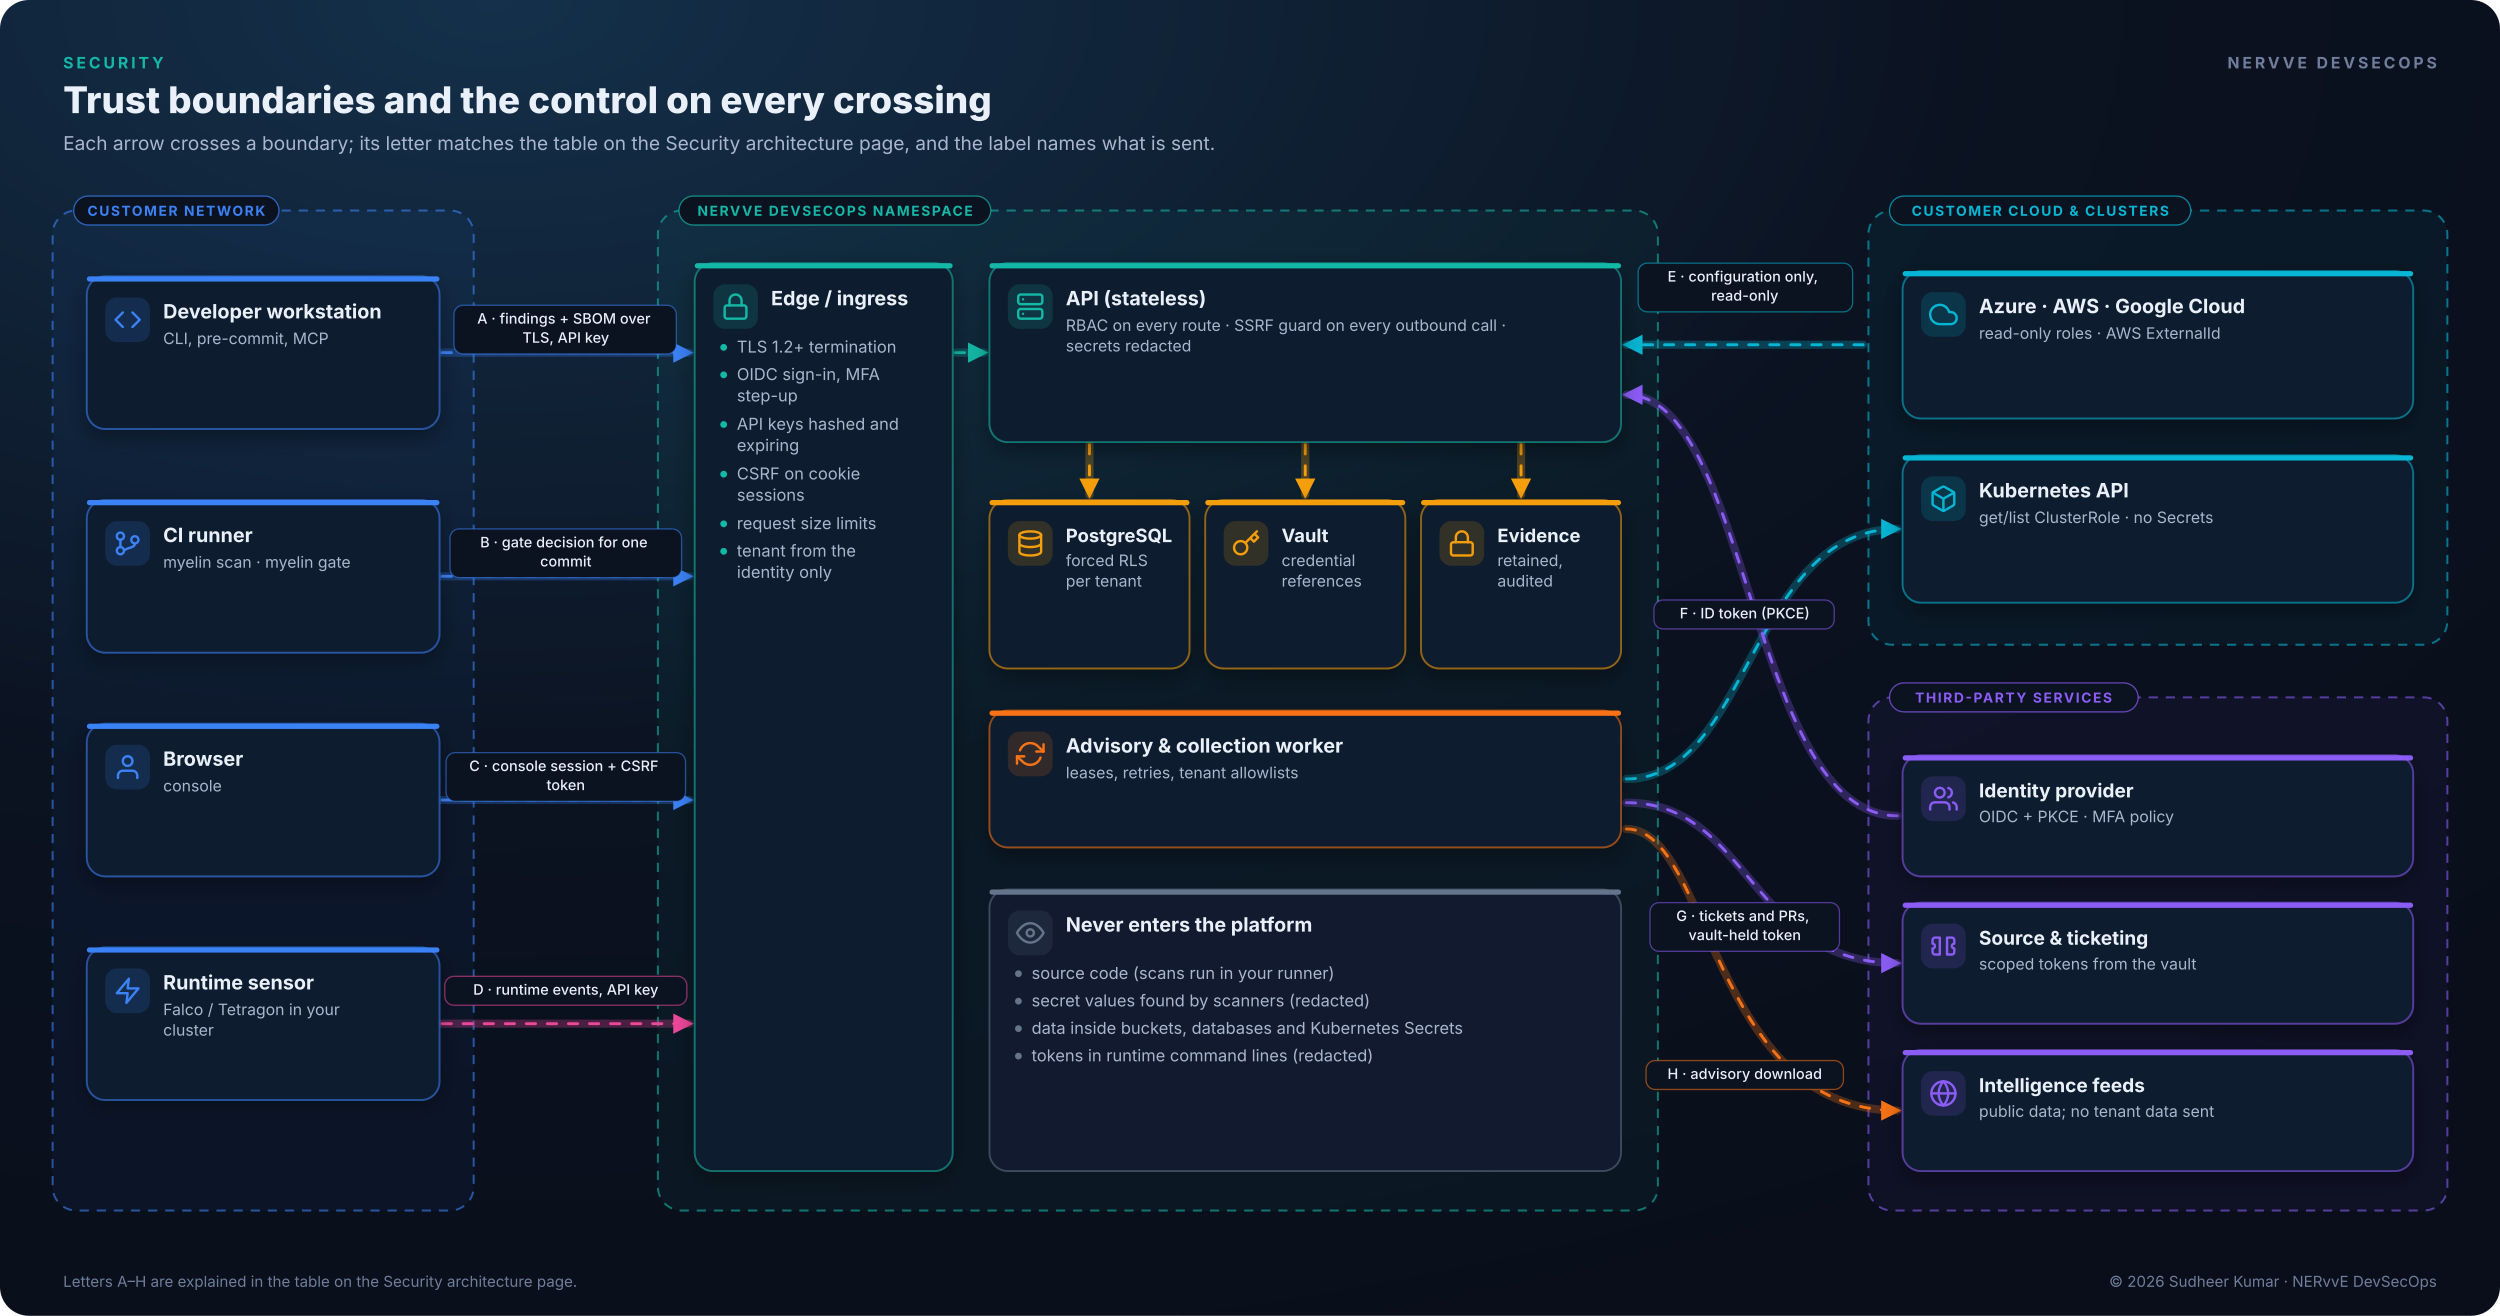
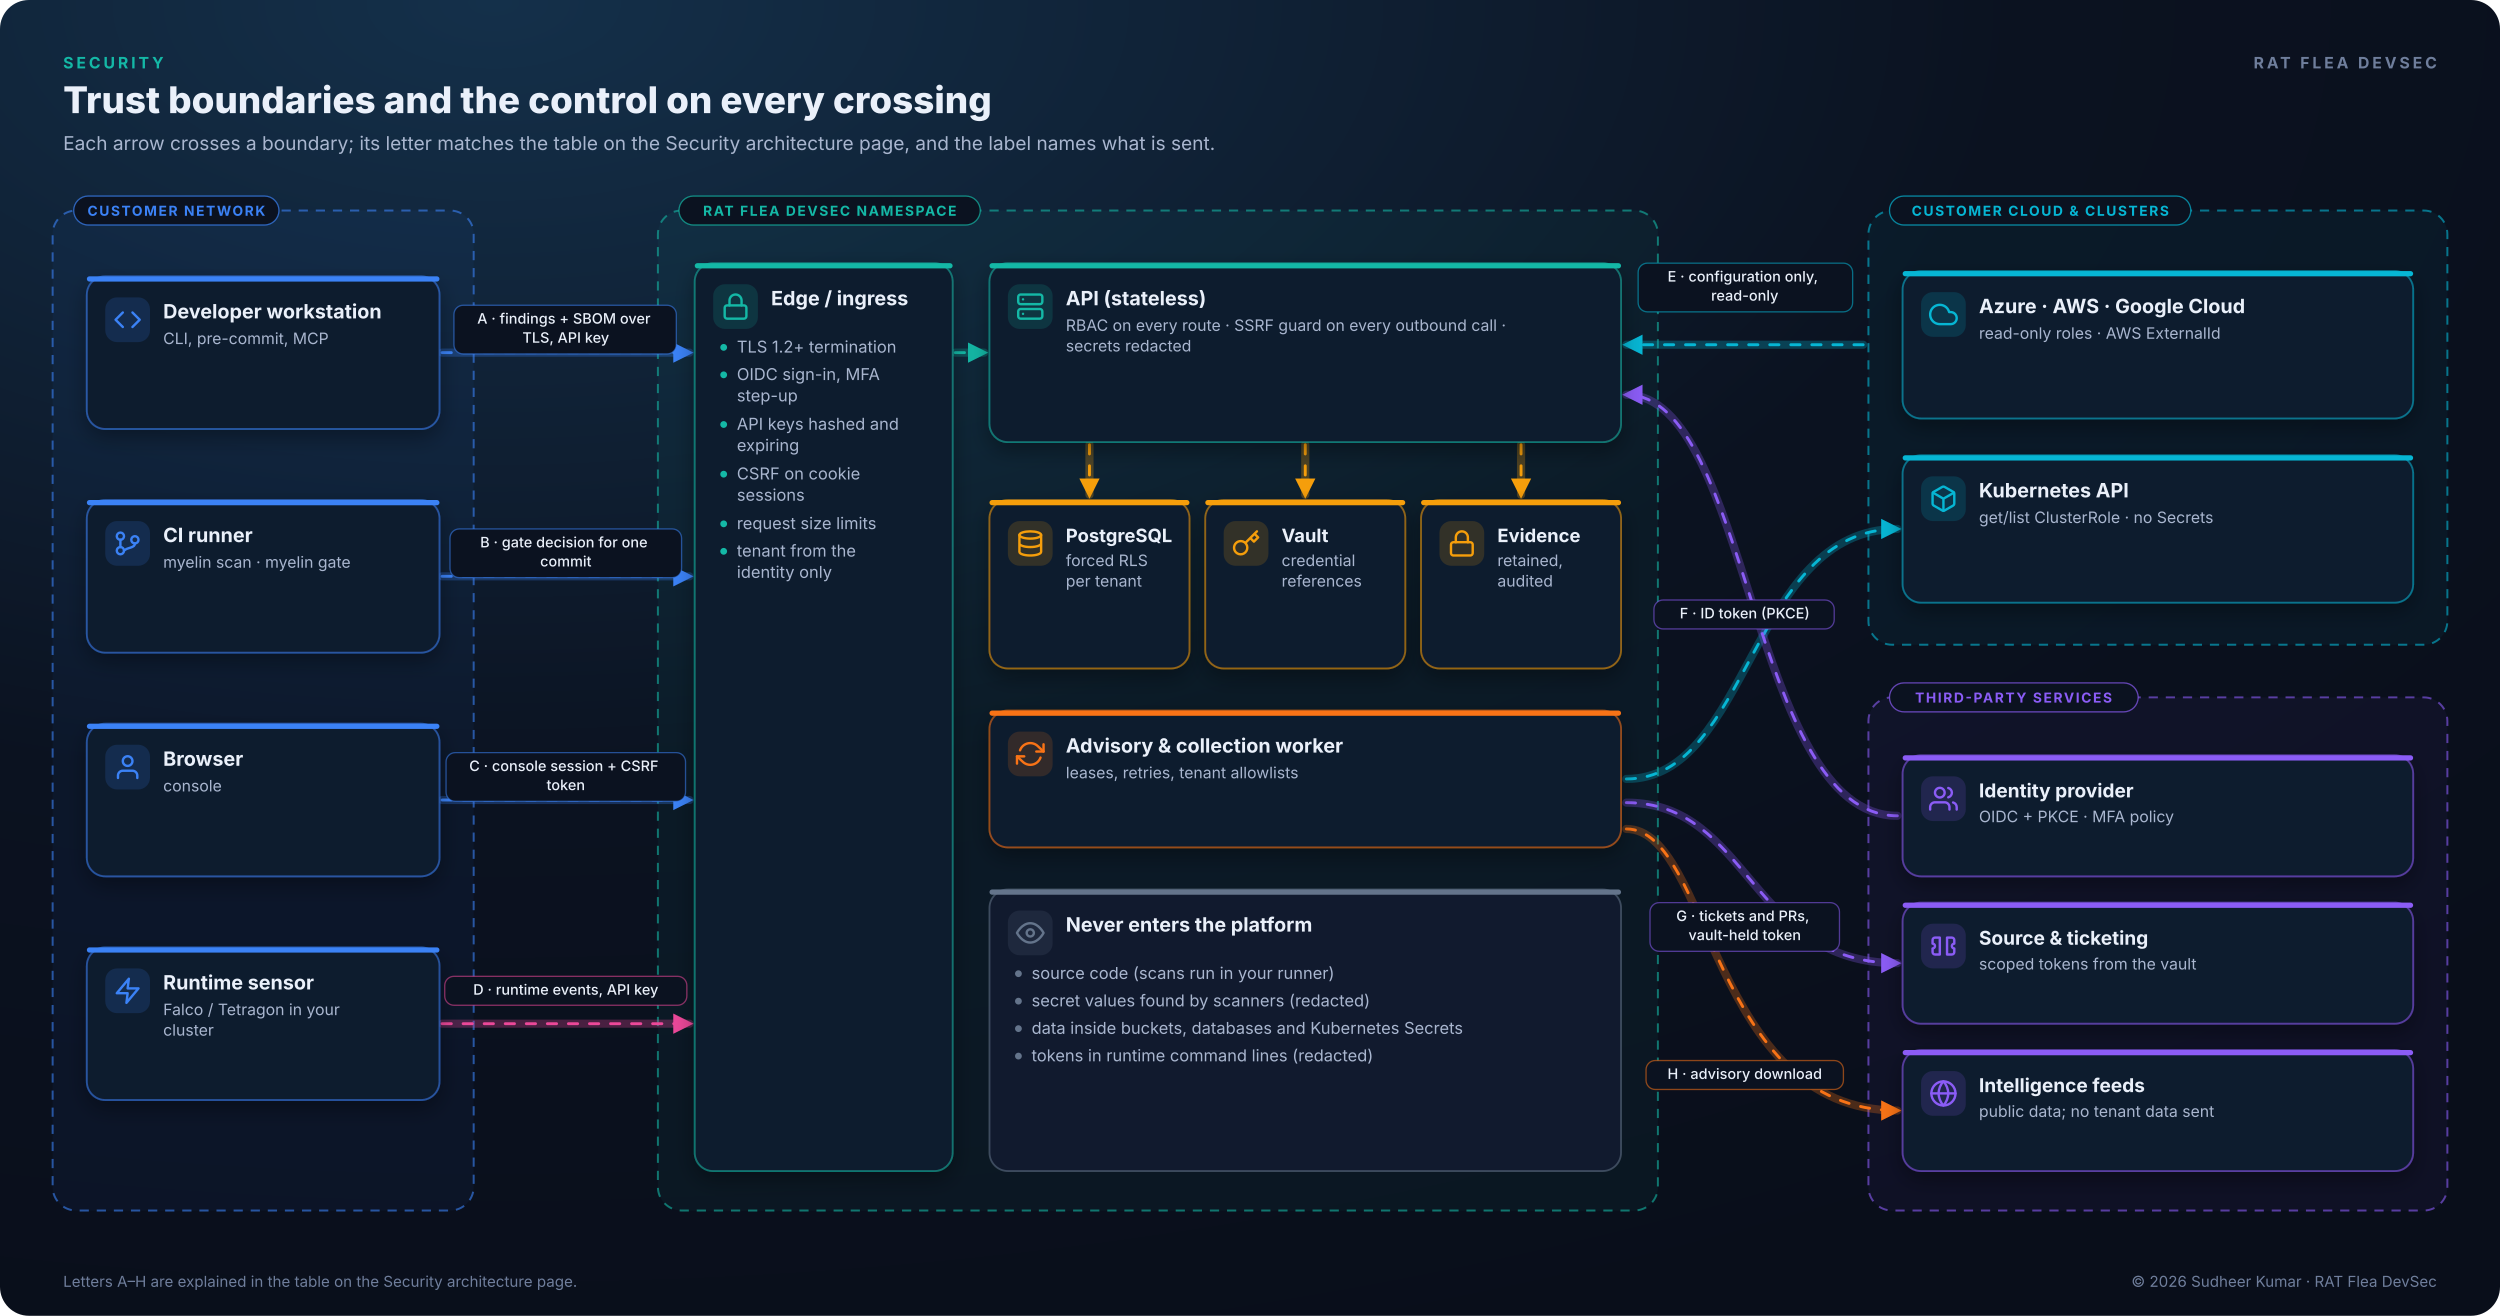
<svg xmlns="http://www.w3.org/2000/svg" viewBox="0 0 1900 1000" width="1900" height="1000" role="img" aria-labelledby="t d" font-family="Inter, 'Segoe UI', system-ui, -apple-system, Roboto, Arial, sans-serif">
  <style>.flow{stroke-dasharray:7 9;animation:fl 1.1s linear infinite}@keyframes fl{to{stroke-dashoffset:-32}}.pulse{animation:pu 2.4s ease-in-out infinite}@keyframes pu{50%{opacity:.45}}@media (prefers-reduced-motion:reduce){.flow,.pulse{animation:none}}</style>
  <defs>
    <marker id="ar06B6D4" viewBox="0 0 10 10" refX="8" refY="5" markerWidth="7" markerHeight="7" orient="auto-start-reverse">
      <path d="M0 0L10 5L0 10z" fill="#06B6D4" />
    </marker>
    <marker id="ar14B8A6" viewBox="0 0 10 10" refX="8" refY="5" markerWidth="7" markerHeight="7" orient="auto-start-reverse">
      <path d="M0 0L10 5L0 10z" fill="#14B8A6" />
    </marker>
    <marker id="ar3B82F6" viewBox="0 0 10 10" refX="8" refY="5" markerWidth="7" markerHeight="7" orient="auto-start-reverse">
      <path d="M0 0L10 5L0 10z" fill="#3B82F6" />
    </marker>
    <marker id="ar8B5CF6" viewBox="0 0 10 10" refX="8" refY="5" markerWidth="7" markerHeight="7" orient="auto-start-reverse">
      <path d="M0 0L10 5L0 10z" fill="#8B5CF6" />
    </marker>
    <marker id="arEC4899" viewBox="0 0 10 10" refX="8" refY="5" markerWidth="7" markerHeight="7" orient="auto-start-reverse">
      <path d="M0 0L10 5L0 10z" fill="#EC4899" />
    </marker>
    <marker id="arF59E0B" viewBox="0 0 10 10" refX="8" refY="5" markerWidth="7" markerHeight="7" orient="auto-start-reverse">
      <path d="M0 0L10 5L0 10z" fill="#F59E0B" />
    </marker>
    <marker id="arF97316" viewBox="0 0 10 10" refX="8" refY="5" markerWidth="7" markerHeight="7" orient="auto-start-reverse">
      <path d="M0 0L10 5L0 10z" fill="#F97316" />
    </marker>
    <filter id="sh" x="-10%" y="-10%" width="120%" height="130%">
      <feDropShadow dx="0" dy="6" stdDeviation="8" flood-color="#000" flood-opacity=".35" />
    </filter>
    <radialGradient id="bgg" cx="20%" cy="0%" r="110%">
      <stop offset="0" stop-color="#14304A" />
      <stop offset=".55" stop-color="#0B1220" />
      <stop offset="1" stop-color="#090E1A" />
    </radialGradient>
    <linearGradient id="core" x1="0" y1="0" x2="1" y2="1">
      <stop offset="0" stop-color="#0F2A3F" />
      <stop offset="1" stop-color="#151C3A" />
    </linearGradient>
  </defs>
  <rect width="1900" height="1000" rx="22" fill="url(#bgg)" />
  <rect x="40" y="160" width="320" height="760" rx="18" fill="#3B82F6" fill-opacity=".05" stroke="#3B82F6" stroke-opacity=".6" stroke-width="1.5" stroke-dasharray="7 6" />
  <rect x="56" y="149" width="156" height="22" rx="11" fill="#0B1220" stroke="#3B82F6" stroke-opacity=".7" />
  <text x="134.04" y="164" font-size="10.5" fill="#3B82F6" font-weight="700" text-anchor="middle" letter-spacing="1.2">
    <tspan x="134.04" dy="0.0">CUSTOMER NETWORK</tspan>
  </text>
  <rect x="500" y="160" width="760" height="760" rx="18" fill="#14B8A6" fill-opacity=".05" stroke="#14B8A6" stroke-opacity=".6" stroke-width="1.5" stroke-dasharray="7 6" />
-   <rect x="516" y="149" width="237" height="22" rx="11" fill="#0B1220" stroke="#14B8A6" stroke-opacity=".7" />
-   <text x="634.69" y="164" font-size="10.5" fill="#14B8A6" font-weight="700" text-anchor="middle" letter-spacing="1.2">
-     <tspan x="634.69" dy="0.0">NERVVE DEVSECOPS NAMESPACE</tspan>
+   <rect x="516" y="149" width="229" height="22" rx="11" fill="#0B1220" stroke="#14B8A6" stroke-opacity=".7" />
+   <text x="630.625" y="164" font-size="10.5" fill="#14B8A6" font-weight="700" text-anchor="middle" letter-spacing="1.2">
+     <tspan x="630.625" dy="0.0">RAT FLEA DEVSEC NAMESPACE</tspan>
  </text>
  <rect x="1420" y="160" width="440" height="330" rx="18" fill="#06B6D4" fill-opacity=".05" stroke="#06B6D4" stroke-opacity=".6" stroke-width="1.5" stroke-dasharray="7 6" />
  <rect x="1436" y="149" width="229" height="22" rx="11" fill="#0B1220" stroke="#06B6D4" stroke-opacity=".7" />
  <text x="1550.625" y="164" font-size="10.5" fill="#06B6D4" font-weight="700" text-anchor="middle" letter-spacing="1.2">
    <tspan x="1550.625" dy="0.0">CUSTOMER CLOUD &amp; CLUSTERS</tspan>
  </text>
  <rect x="1420" y="530" width="440" height="390" rx="18" fill="#8B5CF6" fill-opacity=".05" stroke="#8B5CF6" stroke-opacity=".6" stroke-width="1.5" stroke-dasharray="7 6" />
  <rect x="1436" y="519" width="189" height="22" rx="11" fill="#0B1220" stroke="#8B5CF6" stroke-opacity=".7" />
  <text x="1530.3" y="534" font-size="10.5" fill="#8B5CF6" font-weight="700" text-anchor="middle" letter-spacing="1.2">
    <tspan x="1530.3" dy="0.0">THIRD-PARTY SERVICES</tspan>
  </text>
  <path d="M828 338 L828 376" fill="none" stroke="#F59E0B" stroke-opacity=".28" stroke-width="6.2" stroke-linecap="round" />
  <path d="M828 338 L828 376" fill="none" stroke="#F59E0B" stroke-width="2.2" stroke-linecap="round" class="flow" marker-end="url(#arF59E0B)" />
  <path d="M992 338 L992 376" fill="none" stroke="#F59E0B" stroke-opacity=".28" stroke-width="6.2" stroke-linecap="round" />
  <path d="M992 338 L992 376" fill="none" stroke="#F59E0B" stroke-width="2.2" stroke-linecap="round" class="flow" marker-end="url(#arF59E0B)" />
  <path d="M1156 338 L1156 376" fill="none" stroke="#F59E0B" stroke-opacity=".28" stroke-width="6.2" stroke-linecap="round" />
  <path d="M1156 338 L1156 376" fill="none" stroke="#F59E0B" stroke-width="2.2" stroke-linecap="round" class="flow" marker-end="url(#arF59E0B)" />
  <path d="M336 268 L524 268" fill="none" stroke="#3B82F6" stroke-opacity=".28" stroke-width="6.2" stroke-linecap="round" />
  <path d="M336 268 L524 268" fill="none" stroke="#3B82F6" stroke-width="2.2" stroke-linecap="round" class="flow" marker-end="url(#ar3B82F6)" />
  <path d="M336 438 L524 438" fill="none" stroke="#3B82F6" stroke-opacity=".28" stroke-width="6.2" stroke-linecap="round" />
  <path d="M336 438 L524 438" fill="none" stroke="#3B82F6" stroke-width="2.2" stroke-linecap="round" class="flow" marker-end="url(#ar3B82F6)" />
  <path d="M336 608 L524 608" fill="none" stroke="#3B82F6" stroke-opacity=".28" stroke-width="6.2" stroke-linecap="round" />
  <path d="M336 608 L524 608" fill="none" stroke="#3B82F6" stroke-width="2.2" stroke-linecap="round" class="flow" marker-end="url(#ar3B82F6)" />
  <path d="M336 778 L524 778" fill="none" stroke="#EC4899" stroke-opacity=".28" stroke-width="6.2" stroke-linecap="round" />
  <path d="M336 778 L524 778" fill="none" stroke="#EC4899" stroke-width="2.2" stroke-linecap="round" class="flow" marker-end="url(#arEC4899)" />
  <path d="M726 268 L748 268" fill="none" stroke="#14B8A6" stroke-opacity=".28" stroke-width="6.2" stroke-linecap="round" />
  <path d="M726 268 L748 268" fill="none" stroke="#14B8A6" stroke-width="2.2" stroke-linecap="round" class="flow" marker-end="url(#ar14B8A6)" />
  <path d="M1416 262 L1236 262" fill="none" stroke="#06B6D4" stroke-opacity=".28" stroke-width="6.2" stroke-linecap="round" />
  <path d="M1416 262 L1236 262" fill="none" stroke="#06B6D4" stroke-width="2.2" stroke-linecap="round" class="flow" marker-end="url(#ar06B6D4)" />
  <path d="M1236 592 C 1330 592, 1330 402, 1442 402" fill="none" stroke="#06B6D4" stroke-opacity=".28" stroke-width="6.2" stroke-linecap="round" />
  <path d="M1236 592 C 1330 592, 1330 402, 1442 402" fill="none" stroke="#06B6D4" stroke-width="2.2" stroke-linecap="round" class="flow" marker-end="url(#ar06B6D4)" />
  <path d="M1442 620 C 1330 620, 1330 300, 1236 300" fill="none" stroke="#8B5CF6" stroke-opacity=".28" stroke-width="6.2" stroke-linecap="round" />
  <path d="M1442 620 C 1330 620, 1330 300, 1236 300" fill="none" stroke="#8B5CF6" stroke-width="2.2" stroke-linecap="round" class="flow" marker-end="url(#ar8B5CF6)" />
  <path d="M1236 610 C 1330 610, 1330 732, 1442 732" fill="none" stroke="#8B5CF6" stroke-opacity=".28" stroke-width="6.2" stroke-linecap="round" />
  <path d="M1236 610 C 1330 610, 1330 732, 1442 732" fill="none" stroke="#8B5CF6" stroke-width="2.2" stroke-linecap="round" class="flow" marker-end="url(#ar8B5CF6)" />
  <path d="M1236 630 C 1300 630, 1300 844, 1442 844" fill="none" stroke="#F97316" stroke-opacity=".28" stroke-width="6.2" stroke-linecap="round" />
  <path d="M1236 630 C 1300 630, 1300 844, 1442 844" fill="none" stroke="#F97316" stroke-width="2.2" stroke-linecap="round" class="flow" marker-end="url(#arF97316)" />
  <text x="48" y="52" font-size="12" fill="#14B8A6" font-weight="700" text-anchor="start" letter-spacing="2.2">
    <tspan x="48" dy="0.0">SECURITY</tspan>
  </text>
  <text x="48" y="86" font-size="28" fill="#EAF0FA" font-weight="800" text-anchor="start">
    <tspan x="48" dy="0.0">Trust boundaries and the control on every crossing</tspan>
  </text>
  <text x="48" y="114" font-size="14.5" fill="#A9B6CF" font-weight="400" text-anchor="start">
    <tspan x="48" dy="0.0">Each arrow crosses a boundary; its letter matches the table on the Security architecture page, and the label names what is sent.</tspan>
  </text>
  <text x="1852" y="52" font-size="12" fill="#6F7E9C" font-weight="700" text-anchor="end" letter-spacing="2.2">
-     <tspan x="1852" dy="0.0">NERVVE DEVSECOPS</tspan>
+     <tspan x="1852" dy="0.0">RAT FLEA DEVSEC</tspan>
  </text>
  <rect x="66" y="210" width="268" height="116" rx="14" fill="#111A2E" stroke="#3B82F6" stroke-opacity=".55" stroke-width="1.4" filter="url(#sh)" />
  <rect x="66" y="210" width="268" height="4" rx="2" fill="#3B82F6" />
  <rect x="80" y="226" width="34" height="34" rx="9" fill="#3B82F6" fill-opacity=".16" />
  <g transform="translate(86,232) scale(0.917)" fill="none" stroke="#3B82F6" stroke-width="2" stroke-linecap="round" stroke-linejoin="round">
    <path d="M16 18l6-6-6-6M8 6l-6 6 6 6" />
  </g>
  <text x="124" y="242" font-size="15" fill="#EAF0FA" font-weight="700" text-anchor="start">
    <tspan x="124" dy="0.0">Developer workstation</tspan>
  </text>
  <text x="124" y="261.5" font-size="12" fill="#A9B6CF" font-weight="400" text-anchor="start">
    <tspan x="124" dy="0.0">CLI, pre-commit, MCP</tspan>
  </text>
  <rect x="66" y="380" width="268" height="116" rx="14" fill="#111A2E" stroke="#3B82F6" stroke-opacity=".55" stroke-width="1.4" filter="url(#sh)" />
  <rect x="66" y="380" width="268" height="4" rx="2" fill="#3B82F6" />
  <rect x="80" y="396" width="34" height="34" rx="9" fill="#3B82F6" fill-opacity=".16" />
  <g transform="translate(86,402) scale(0.917)" fill="none" stroke="#3B82F6" stroke-width="2" stroke-linecap="round" stroke-linejoin="round">
    <circle cx="6" cy="6" r="3" />
    <circle cx="6" cy="18" r="3" />
    <circle cx="18" cy="9" r="3" />
    <path d="M6 9v6M18 12c0 4-6 3-9 6" />
  </g>
  <text x="124" y="412" font-size="15" fill="#EAF0FA" font-weight="700" text-anchor="start">
    <tspan x="124" dy="0.0">CI runner</tspan>
  </text>
  <text x="124" y="431.5" font-size="12" fill="#A9B6CF" font-weight="400" text-anchor="start">
    <tspan x="124" dy="0.0">myelin scan · myelin gate</tspan>
  </text>
  <rect x="66" y="550" width="268" height="116" rx="14" fill="#111A2E" stroke="#3B82F6" stroke-opacity=".55" stroke-width="1.4" filter="url(#sh)" />
  <rect x="66" y="550" width="268" height="4" rx="2" fill="#3B82F6" />
  <rect x="80" y="566" width="34" height="34" rx="9" fill="#3B82F6" fill-opacity=".16" />
  <g transform="translate(86,572) scale(0.917)" fill="none" stroke="#3B82F6" stroke-width="2" stroke-linecap="round" stroke-linejoin="round">
    <path d="M20 21v-2a4 4 0 00-4-4H8a4 4 0 00-4 4v2" />
    <circle cx="12" cy="7" r="4" />
  </g>
  <text x="124" y="582" font-size="15" fill="#EAF0FA" font-weight="700" text-anchor="start">
    <tspan x="124" dy="0.0">Browser</tspan>
  </text>
  <text x="124" y="601.5" font-size="12" fill="#A9B6CF" font-weight="400" text-anchor="start">
    <tspan x="124" dy="0.0">console</tspan>
  </text>
  <rect x="66" y="720" width="268" height="116" rx="14" fill="#111A2E" stroke="#3B82F6" stroke-opacity=".55" stroke-width="1.4" filter="url(#sh)" />
  <rect x="66" y="720" width="268" height="4" rx="2" fill="#3B82F6" />
  <rect x="80" y="736" width="34" height="34" rx="9" fill="#3B82F6" fill-opacity=".16" />
  <g transform="translate(86,742) scale(0.917)" fill="none" stroke="#3B82F6" stroke-width="2" stroke-linecap="round" stroke-linejoin="round">
    <path d="M13 2L3 14h9l-1 8 10-12h-9l1-8z" />
  </g>
  <text x="124" y="752" font-size="15" fill="#EAF0FA" font-weight="700" text-anchor="start">
    <tspan x="124" dy="0.0">Runtime sensor</tspan>
  </text>
  <text x="124" y="771.5" font-size="12" fill="#A9B6CF" font-weight="400" text-anchor="start">
    <tspan x="124" dy="0.0">Falco / Tetragon in your</tspan>
    <tspan x="124" dy="15.6">cluster</tspan>
  </text>
  <rect x="528" y="200" width="196" height="690" rx="14" fill="#111A2E" stroke="#14B8A6" stroke-opacity=".55" stroke-width="1.4" filter="url(#sh)" />
  <rect x="528" y="200" width="196" height="4" rx="2" fill="#14B8A6" />
  <rect x="542" y="216" width="34" height="34" rx="9" fill="#14B8A6" fill-opacity=".16" />
  <g transform="translate(548,222) scale(0.917)" fill="none" stroke="#14B8A6" stroke-width="2" stroke-linecap="round" stroke-linejoin="round">
    <rect x="3" y="11" width="18" height="11" rx="2" />
    <path d="M7 11V7a5 5 0 0110 0v4" />
  </g>
  <text x="586" y="232" font-size="15" fill="#EAF0FA" font-weight="700" text-anchor="start">
    <tspan x="586" dy="0.0">Edge / ingress</tspan>
  </text>
  <circle cx="550" cy="264" r="2.6" fill="#14B8A6" />
  <text x="560" y="268" font-size="12.5" fill="#A9B6CF" font-weight="400" text-anchor="start">
    <tspan x="560" dy="0.0">TLS 1.2+ termination</tspan>
  </text>
  <circle cx="550" cy="284.875" r="2.6" fill="#14B8A6" />
  <text x="560" y="288.875" font-size="12.5" fill="#A9B6CF" font-weight="400" text-anchor="start">
    <tspan x="560" dy="0.0">OIDC sign-in, MFA</tspan>
    <tspan x="560" dy="16.2">step-up</tspan>
  </text>
  <circle cx="550" cy="322.625" r="2.6" fill="#14B8A6" />
  <text x="560" y="326.625" font-size="12.5" fill="#A9B6CF" font-weight="400" text-anchor="start">
    <tspan x="560" dy="0.0">API keys hashed and</tspan>
    <tspan x="560" dy="16.2">expiring</tspan>
  </text>
  <circle cx="550" cy="360.375" r="2.6" fill="#14B8A6" />
  <text x="560" y="364.375" font-size="12.5" fill="#A9B6CF" font-weight="400" text-anchor="start">
    <tspan x="560" dy="0.0">CSRF on cookie</tspan>
    <tspan x="560" dy="16.2">sessions</tspan>
  </text>
  <circle cx="550" cy="398.125" r="2.6" fill="#14B8A6" />
  <text x="560" y="402.125" font-size="12.5" fill="#A9B6CF" font-weight="400" text-anchor="start">
    <tspan x="560" dy="0.0">request size limits</tspan>
  </text>
  <circle cx="550" cy="419.0" r="2.6" fill="#14B8A6" />
  <text x="560" y="423.0" font-size="12.5" fill="#A9B6CF" font-weight="400" text-anchor="start">
    <tspan x="560" dy="0.0">tenant from the</tspan>
    <tspan x="560" dy="16.2">identity only</tspan>
  </text>
  <rect x="752" y="200" width="480" height="136" rx="14" fill="#111A2E" stroke="#14B8A6" stroke-opacity=".55" stroke-width="1.4" filter="url(#sh)" />
  <rect x="752" y="200" width="480" height="4" rx="2" fill="#14B8A6" />
  <rect x="766" y="216" width="34" height="34" rx="9" fill="#14B8A6" fill-opacity=".16" />
  <g transform="translate(772,222) scale(0.917)" fill="none" stroke="#14B8A6" stroke-width="2" stroke-linecap="round" stroke-linejoin="round">
    <rect x="2" y="2" width="20" height="8" rx="2" />
    <rect x="2" y="14" width="20" height="8" rx="2" />
    <path d="M6 6h.01M6 18h.01" />
  </g>
  <text x="810" y="232" font-size="15" fill="#EAF0FA" font-weight="700" text-anchor="start">
    <tspan x="810" dy="0.0">API (stateless)</tspan>
  </text>
  <text x="810" y="251.5" font-size="12" fill="#A9B6CF" font-weight="400" text-anchor="start">
    <tspan x="810" dy="0.0">RBAC on every route · SSRF guard on every outbound call ·</tspan>
    <tspan x="810" dy="15.6">secrets redacted</tspan>
  </text>
  <rect x="752" y="380" width="152" height="128" rx="14" fill="#111A2E" stroke="#F59E0B" stroke-opacity=".55" stroke-width="1.4" filter="url(#sh)" />
  <rect x="752" y="380" width="152" height="4" rx="2" fill="#F59E0B" />
  <rect x="766" y="396" width="34" height="34" rx="9" fill="#F59E0B" fill-opacity=".16" />
  <g transform="translate(772,402) scale(0.917)" fill="none" stroke="#F59E0B" stroke-width="2" stroke-linecap="round" stroke-linejoin="round">
    <ellipse cx="12" cy="5" rx="9" ry="3" />
    <path d="M21 12c0 1.66-4 3-9 3s-9-1.34-9-3M3 5v14c0 1.66 4 3 9 3s9-1.34 9-3V5" />
  </g>
  <text x="810" y="412" font-size="14" fill="#EAF0FA" font-weight="700" text-anchor="start">
    <tspan x="810" dy="0.0">PostgreSQL</tspan>
  </text>
  <text x="810" y="430.2" font-size="12" fill="#A9B6CF" font-weight="400" text-anchor="start">
    <tspan x="810" dy="0.0">forced RLS</tspan>
    <tspan x="810" dy="15.6">per tenant</tspan>
  </text>
  <rect x="916" y="380" width="152" height="128" rx="14" fill="#111A2E" stroke="#F59E0B" stroke-opacity=".55" stroke-width="1.4" filter="url(#sh)" />
  <rect x="916" y="380" width="152" height="4" rx="2" fill="#F59E0B" />
  <rect x="930" y="396" width="34" height="34" rx="9" fill="#F59E0B" fill-opacity=".16" />
  <g transform="translate(936,402) scale(0.917)" fill="none" stroke="#F59E0B" stroke-width="2" stroke-linecap="round" stroke-linejoin="round">
    <path d="M21 2l-2 2m-7.61 7.61a5.5 5.5 0 11-7.778 7.778 5.5 5.5 0 017.777-7.777zm0 0L15.5 7.5m0 0l3 3L22 7l-3-3m-3.5 3.5L19 4" />
  </g>
  <text x="974" y="412" font-size="14" fill="#EAF0FA" font-weight="700" text-anchor="start">
    <tspan x="974" dy="0.0">Vault</tspan>
  </text>
  <text x="974" y="430.2" font-size="12" fill="#A9B6CF" font-weight="400" text-anchor="start">
    <tspan x="974" dy="0.0">credential</tspan>
    <tspan x="974" dy="15.6">references</tspan>
  </text>
  <rect x="1080" y="380" width="152" height="128" rx="14" fill="#111A2E" stroke="#F59E0B" stroke-opacity=".55" stroke-width="1.4" filter="url(#sh)" />
  <rect x="1080" y="380" width="152" height="4" rx="2" fill="#F59E0B" />
  <rect x="1094" y="396" width="34" height="34" rx="9" fill="#F59E0B" fill-opacity=".16" />
  <g transform="translate(1100,402) scale(0.917)" fill="none" stroke="#F59E0B" stroke-width="2" stroke-linecap="round" stroke-linejoin="round">
    <rect x="3" y="11" width="18" height="11" rx="2" />
    <path d="M7 11V7a5 5 0 0110 0v4" />
  </g>
  <text x="1138" y="412" font-size="14" fill="#EAF0FA" font-weight="700" text-anchor="start">
    <tspan x="1138" dy="0.0">Evidence</tspan>
  </text>
  <text x="1138" y="430.2" font-size="12" fill="#A9B6CF" font-weight="400" text-anchor="start">
    <tspan x="1138" dy="0.0">retained,</tspan>
    <tspan x="1138" dy="15.6">audited</tspan>
  </text>
  <rect x="752" y="540" width="480" height="104" rx="14" fill="#111A2E" stroke="#F97316" stroke-opacity=".55" stroke-width="1.4" filter="url(#sh)" />
  <rect x="752" y="540" width="480" height="4" rx="2" fill="#F97316" />
  <rect x="766" y="556" width="34" height="34" rx="9" fill="#F97316" fill-opacity=".16" />
  <g transform="translate(772,562) scale(0.917)" fill="none" stroke="#F97316" stroke-width="2" stroke-linecap="round" stroke-linejoin="round">
    <path d="M23 4v6h-6M1 20v-6h6" />
    <path d="M3.51 9a9 9 0 0114.85-3.36L23 10M1 14l4.64 4.36A9 9 0 0020.49 15" />
  </g>
  <text x="810" y="572" font-size="15" fill="#EAF0FA" font-weight="700" text-anchor="start">
    <tspan x="810" dy="0.0">Advisory &amp; collection worker</tspan>
  </text>
  <text x="810" y="591.5" font-size="12" fill="#A9B6CF" font-weight="400" text-anchor="start">
    <tspan x="810" dy="0.0">leases, retries, tenant allowlists</tspan>
  </text>
  <rect x="752" y="676" width="480" height="214" rx="14" fill="#111A2E" stroke="#64748B" stroke-opacity=".55" stroke-width="1.4" />
  <rect x="752" y="676" width="480" height="4" rx="2" fill="#64748B" />
  <rect x="766" y="692" width="34" height="34" rx="9" fill="#64748B" fill-opacity=".16" />
  <g transform="translate(772,698) scale(0.917)" fill="none" stroke="#64748B" stroke-width="2" stroke-linecap="round" stroke-linejoin="round">
    <path d="M1 12s4-8 11-8 11 8 11 8-4 8-11 8-11-8-11-8z" />
    <circle cx="12" cy="12" r="3" />
  </g>
  <text x="810" y="708" font-size="15" fill="#EAF0FA" font-weight="700" text-anchor="start">
    <tspan x="810" dy="0.0">Never enters the platform</tspan>
  </text>
  <circle cx="774" cy="740" r="2.6" fill="#64748B" />
  <text x="784" y="744" font-size="12.5" fill="#A9B6CF" font-weight="400" text-anchor="start">
    <tspan x="784" dy="0.0">source code (scans run in your runner)</tspan>
  </text>
  <circle cx="774" cy="760.875" r="2.6" fill="#64748B" />
  <text x="784" y="764.875" font-size="12.5" fill="#A9B6CF" font-weight="400" text-anchor="start">
    <tspan x="784" dy="0.0">secret values found by scanners (redacted)</tspan>
  </text>
  <circle cx="774" cy="781.75" r="2.6" fill="#64748B" />
  <text x="784" y="785.75" font-size="12.5" fill="#A9B6CF" font-weight="400" text-anchor="start">
    <tspan x="784" dy="0.0">data inside buckets, databases and Kubernetes Secrets</tspan>
  </text>
  <circle cx="774" cy="802.625" r="2.6" fill="#64748B" />
  <text x="784" y="806.625" font-size="12.5" fill="#A9B6CF" font-weight="400" text-anchor="start">
    <tspan x="784" dy="0.0">tokens in runtime command lines (redacted)</tspan>
  </text>
  <rect x="1446" y="206" width="388" height="112" rx="14" fill="#111A2E" stroke="#06B6D4" stroke-opacity=".55" stroke-width="1.4" filter="url(#sh)" />
  <rect x="1446" y="206" width="388" height="4" rx="2" fill="#06B6D4" />
  <rect x="1460" y="222" width="34" height="34" rx="9" fill="#06B6D4" fill-opacity=".16" />
  <g transform="translate(1466,228) scale(0.917)" fill="none" stroke="#06B6D4" stroke-width="2" stroke-linecap="round" stroke-linejoin="round">
    <path d="M18 10h-1.26A8 8 0 109 20h9a5 5 0 000-10z" />
  </g>
  <text x="1504" y="238" font-size="15" fill="#EAF0FA" font-weight="700" text-anchor="start">
    <tspan x="1504" dy="0.0">Azure · AWS · Google Cloud</tspan>
  </text>
  <text x="1504" y="257.5" font-size="12" fill="#A9B6CF" font-weight="400" text-anchor="start">
    <tspan x="1504" dy="0.0">read-only roles · AWS ExternalId</tspan>
  </text>
  <rect x="1446" y="346" width="388" height="112" rx="14" fill="#111A2E" stroke="#06B6D4" stroke-opacity=".55" stroke-width="1.4" filter="url(#sh)" />
  <rect x="1446" y="346" width="388" height="4" rx="2" fill="#06B6D4" />
  <rect x="1460" y="362" width="34" height="34" rx="9" fill="#06B6D4" fill-opacity=".16" />
  <g transform="translate(1466,368) scale(0.917)" fill="none" stroke="#06B6D4" stroke-width="2" stroke-linecap="round" stroke-linejoin="round">
    <path d="M21 16V8a2 2 0 00-1-1.73l-7-4a2 2 0 00-2 0l-7 4A2 2 0 003 8v8a2 2 0 001 1.73l7 4a2 2 0 002 0l7-4A2 2 0 0021 16z" />
    <path d="M3.27 6.96L12 12.01l8.73-5.05M12 22.08V12" />
  </g>
  <text x="1504" y="378" font-size="15" fill="#EAF0FA" font-weight="700" text-anchor="start">
    <tspan x="1504" dy="0.0">Kubernetes API</tspan>
  </text>
  <text x="1504" y="397.5" font-size="12" fill="#A9B6CF" font-weight="400" text-anchor="start">
    <tspan x="1504" dy="0.0">get/list ClusterRole · no Secrets</tspan>
  </text>
  <rect x="1446" y="574" width="388" height="92" rx="14" fill="#111A2E" stroke="#8B5CF6" stroke-opacity=".55" stroke-width="1.4" filter="url(#sh)" />
  <rect x="1446" y="574" width="388" height="4" rx="2" fill="#8B5CF6" />
  <rect x="1460" y="590" width="34" height="34" rx="9" fill="#8B5CF6" fill-opacity=".16" />
  <g transform="translate(1466,596) scale(0.917)" fill="none" stroke="#8B5CF6" stroke-width="2" stroke-linecap="round" stroke-linejoin="round">
    <path d="M17 21v-2a4 4 0 00-4-4H5a4 4 0 00-4 4v2" />
    <circle cx="9" cy="7" r="4" />
    <path d="M23 21v-2a4 4 0 00-3-3.87M16 3.13a4 4 0 010 7.75" />
  </g>
  <text x="1504" y="606" font-size="14.5" fill="#EAF0FA" font-weight="700" text-anchor="start">
    <tspan x="1504" dy="0.0">Identity provider</tspan>
  </text>
  <text x="1504" y="624.85" font-size="12" fill="#A9B6CF" font-weight="400" text-anchor="start">
    <tspan x="1504" dy="0.0">OIDC + PKCE · MFA policy</tspan>
  </text>
  <rect x="1446" y="686" width="388" height="92" rx="14" fill="#111A2E" stroke="#8B5CF6" stroke-opacity=".55" stroke-width="1.4" filter="url(#sh)" />
  <rect x="1446" y="686" width="388" height="4" rx="2" fill="#8B5CF6" />
  <rect x="1460" y="702" width="34" height="34" rx="9" fill="#8B5CF6" fill-opacity=".16" />
  <g transform="translate(1466,708) scale(0.917)" fill="none" stroke="#8B5CF6" stroke-width="2" stroke-linecap="round" stroke-linejoin="round">
    <path d="M9 5H5a2 2 0 00-2 2v3a2 2 0 010 4v3a2 2 0 002 2h4M15 5h4a2 2 0 012 2v3a2 2 0 000 4v3a2 2 0 01-2 2h-4M9 5v14M15 5v14" />
  </g>
  <text x="1504" y="718" font-size="14.5" fill="#EAF0FA" font-weight="700" text-anchor="start">
    <tspan x="1504" dy="0.0">Source &amp; ticketing</tspan>
  </text>
  <text x="1504" y="736.85" font-size="12" fill="#A9B6CF" font-weight="400" text-anchor="start">
    <tspan x="1504" dy="0.0">scoped tokens from the vault</tspan>
  </text>
  <rect x="1446" y="798" width="388" height="92" rx="14" fill="#111A2E" stroke="#8B5CF6" stroke-opacity=".55" stroke-width="1.4" filter="url(#sh)" />
  <rect x="1446" y="798" width="388" height="4" rx="2" fill="#8B5CF6" />
  <rect x="1460" y="814" width="34" height="34" rx="9" fill="#8B5CF6" fill-opacity=".16" />
  <g transform="translate(1466,820) scale(0.917)" fill="none" stroke="#8B5CF6" stroke-width="2" stroke-linecap="round" stroke-linejoin="round">
    <circle cx="12" cy="12" r="10" />
    <path d="M2 12h20M12 2a15.3 15.3 0 014 10 15.3 15.3 0 01-4 10 15.3 15.3 0 01-4-10 15.3 15.3 0 014-10z" />
  </g>
  <text x="1504" y="830" font-size="14.5" fill="#EAF0FA" font-weight="700" text-anchor="start">
    <tspan x="1504" dy="0.0">Intelligence feeds</tspan>
  </text>
  <text x="1504" y="848.85" font-size="12" fill="#A9B6CF" font-weight="400" text-anchor="start">
    <tspan x="1504" dy="0.0">public data; no tenant data sent</tspan>
  </text>
  <text x="48" y="978" font-size="11.5" fill="#6F7E9C" font-weight="400" text-anchor="start">
    <tspan x="48" dy="0.0">Letters A–H are explained in the table on the Security architecture page.</tspan>
  </text>
  <text x="1852" y="978" font-size="11.5" fill="#6F7E9C" font-weight="400" text-anchor="end">
-     <tspan x="1852" dy="0.0">© 2026 Sudheer Kumar · NERvvE DevSecOps</tspan>
+     <tspan x="1852" dy="0.0">© 2026 Sudheer Kumar · RAT Flea DevSec</tspan>
  </text>
  <rect x="345" y="232" width="169" height="37" rx="7" fill="#0B1220" stroke="#3B82F6" stroke-opacity=".55" />
  <text x="430" y="246" font-size="11" fill="#EAF0FA" font-weight="500" text-anchor="middle">
    <tspan x="430" dy="0.0">A · findings + SBOM over</tspan>
    <tspan x="430" dy="14.5">TLS, API key</tspan>
  </text>
  <rect x="342" y="402" width="176" height="37" rx="7" fill="#0B1220" stroke="#3B82F6" stroke-opacity=".55" />
  <text x="430" y="416" font-size="11" fill="#EAF0FA" font-weight="500" text-anchor="middle">
    <tspan x="430" dy="0.0">B · gate decision for one</tspan>
    <tspan x="430" dy="14.5">commit</tspan>
  </text>
  <rect x="339" y="572" width="182" height="37" rx="7" fill="#0B1220" stroke="#3B82F6" stroke-opacity=".55" />
  <text x="430" y="586" font-size="11" fill="#EAF0FA" font-weight="500" text-anchor="middle">
    <tspan x="430" dy="0.0">C · console session + CSRF</tspan>
    <tspan x="430" dy="14.5">token</tspan>
  </text>
  <rect x="338" y="742" width="184" height="22" rx="7" fill="#0B1220" stroke="#EC4899" stroke-opacity=".55" />
  <text x="430" y="756" font-size="11" fill="#EAF0FA" font-weight="500" text-anchor="middle">
    <tspan x="430" dy="0.0">D · runtime events, API key</tspan>
  </text>
  <rect x="1245" y="200" width="163" height="37" rx="7" fill="#0B1220" stroke="#06B6D4" stroke-opacity=".55" />
  <text x="1326" y="214" font-size="11" fill="#EAF0FA" font-weight="500" text-anchor="middle">
    <tspan x="1326" dy="0.0">E · configuration only,</tspan>
    <tspan x="1326" dy="14.5">read-only</tspan>
  </text>
  <rect x="1257" y="456" width="137" height="22" rx="7" fill="#0B1220" stroke="#8B5CF6" stroke-opacity=".55" />
  <text x="1326" y="470" font-size="11" fill="#EAF0FA" font-weight="500" text-anchor="middle">
    <tspan x="1326" dy="0.0">F · ID token (PKCE)</tspan>
  </text>
  <rect x="1254" y="686" width="144" height="37" rx="7" fill="#0B1220" stroke="#8B5CF6" stroke-opacity=".55" />
  <text x="1326" y="700" font-size="11" fill="#EAF0FA" font-weight="500" text-anchor="middle">
    <tspan x="1326" dy="0.0">G · tickets and PRs,</tspan>
    <tspan x="1326" dy="14.5">vault-held token</tspan>
  </text>
  <rect x="1251" y="806" width="150" height="22" rx="7" fill="#0B1220" stroke="#F97316" stroke-opacity=".55" />
  <text x="1326" y="820" font-size="11" fill="#EAF0FA" font-weight="500" text-anchor="middle">
    <tspan x="1326" dy="0.0">H · advisory download</tspan>
  </text>
</svg>
